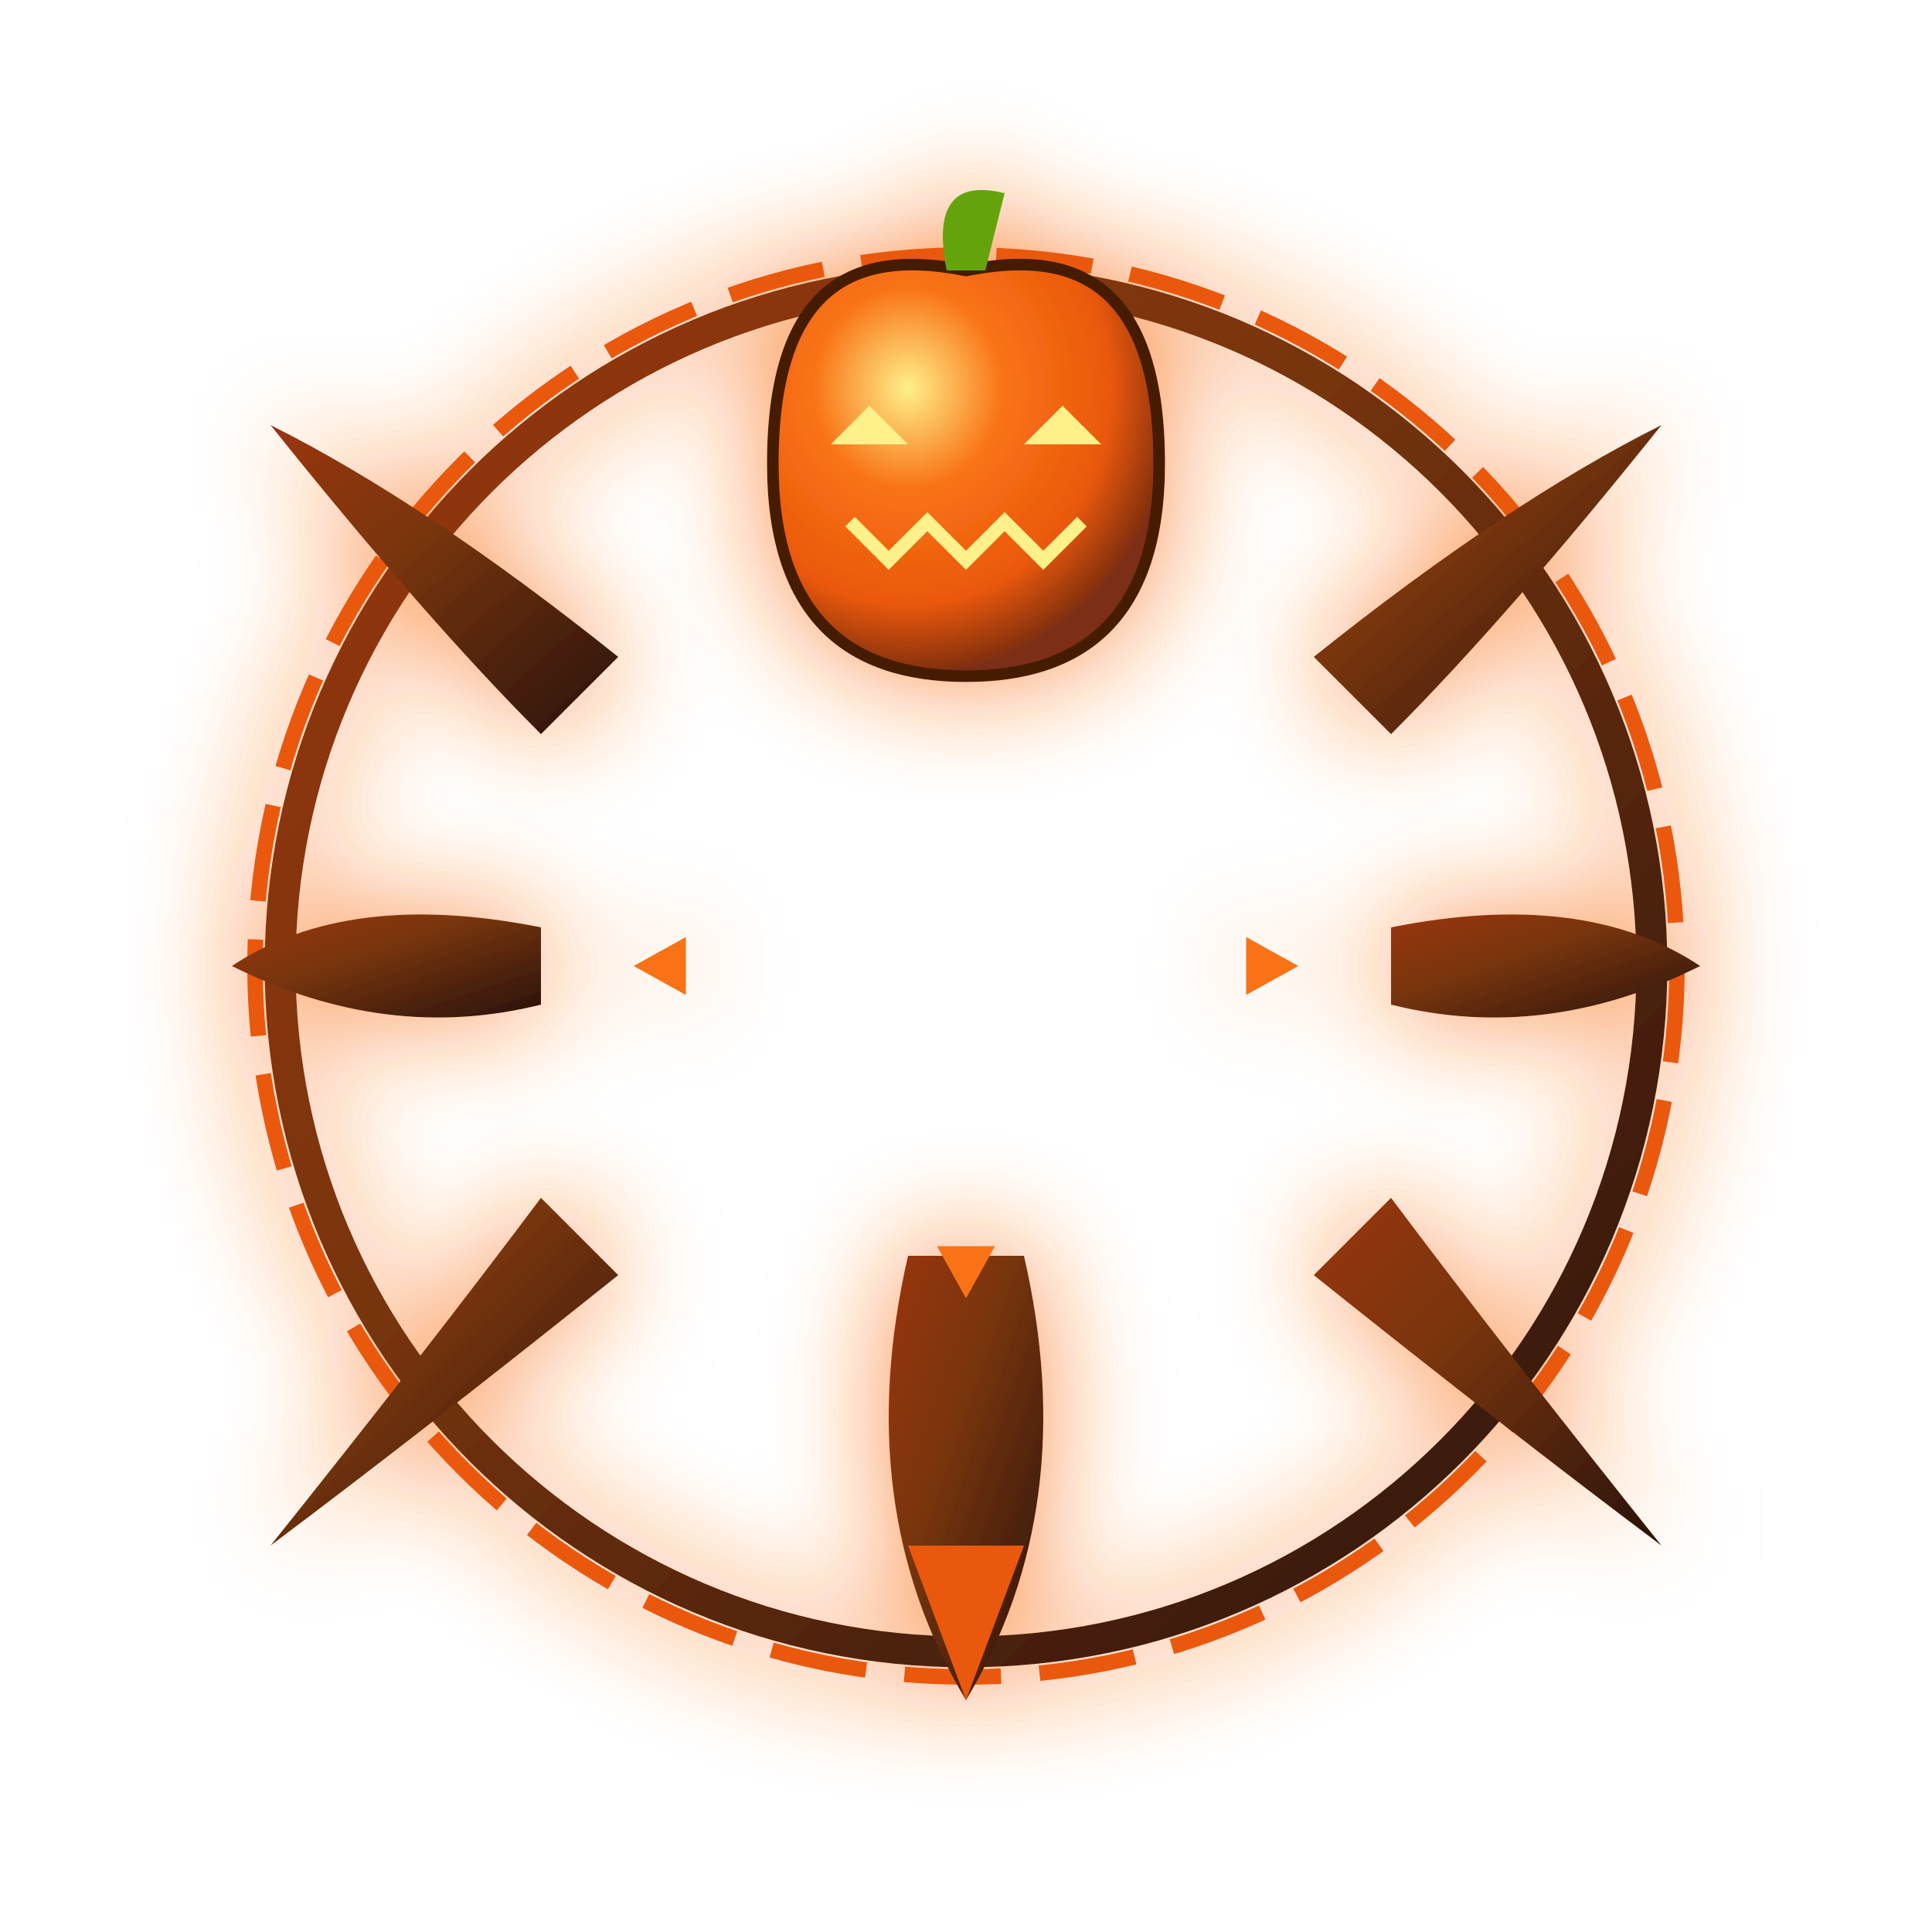
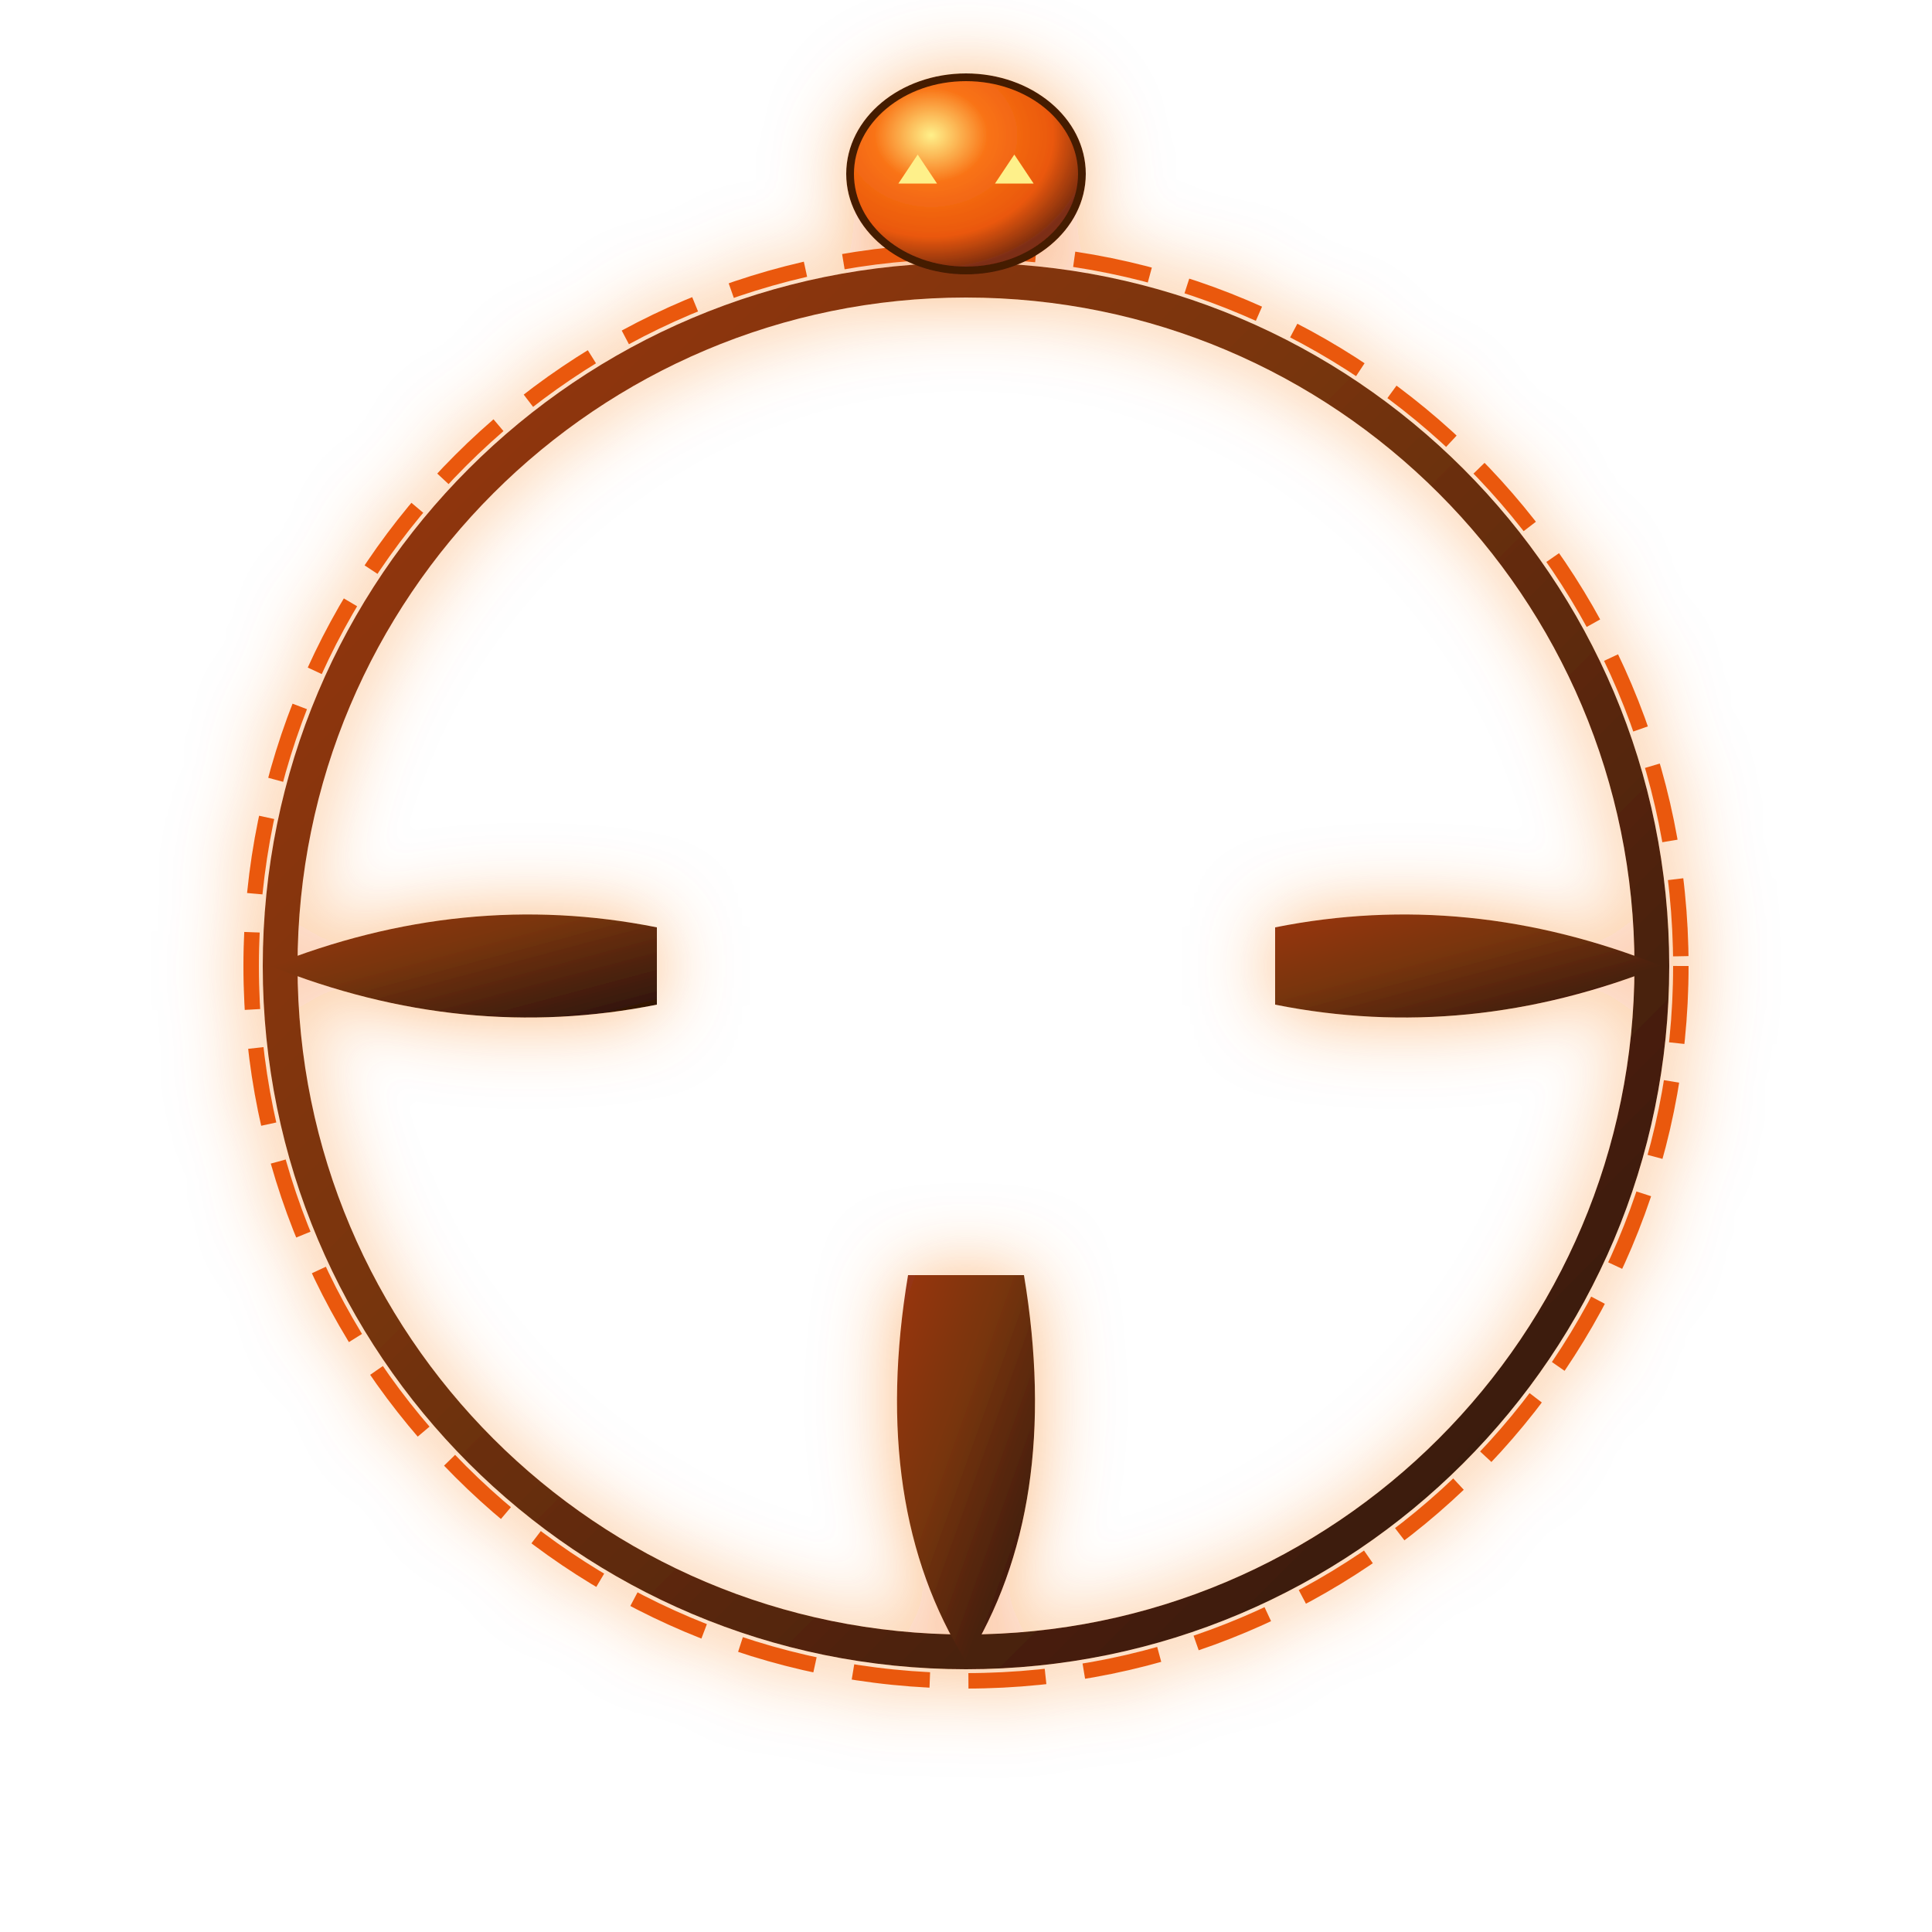
<svg xmlns="http://www.w3.org/2000/svg" viewBox="0 0 100 100" fill="none">
  <defs>
-     <linearGradient id="briarGrad" x1="0" y1="0" x2="1" y2="1">
+     <linearGradient id="pumpkinVineRing" x1="0" y1="0" x2="1" y2="1">
      <stop offset="0%" stop-color="#9a3412" />
      <stop offset="40%" stop-color="#78350f" />
      <stop offset="100%" stop-color="#291205" />
    </linearGradient>
-     <radialGradient id="pumpkinLantern" cx="35%" cy="30%" r="70%">
+     <radialGradient id="miniPumpkinHead" cx="35%" cy="30%" r="70%">
      <stop offset="0%" stop-color="#fef08a" />
      <stop offset="35%" stop-color="#f97316" />
      <stop offset="75%" stop-color="#ea580c" />
      <stop offset="100%" stop-color="#7c2d12" />
    </radialGradient>
-     <filter id="pumpkinAura" x="-25%" y="-25%" width="150%" height="150%">
-       <feDropShadow dx="0" dy="1.5" stdDeviation="1.5" flood-color="#000" flood-opacity="0.9" />
-       <feDropShadow dx="0" dy="0" stdDeviation="3" flood-color="#f97316" flood-opacity="0.8" />
+     <filter id="pumpkinCalmShadow" x="-20%" y="-20%" width="140%" height="140%">
+       <feDropShadow dx="0" dy="1.5" stdDeviation="1.5" flood-color="#000" flood-opacity="0.85" />
+       <feDropShadow dx="0" dy="0" stdDeviation="2" flood-color="#f97316" flood-opacity="0.5" />
    </filter>
  </defs>
-   <g filter="url(#pumpkinAura)">
-     <circle cx="50" cy="50" r="35.5" stroke="url(#briarGrad)" stroke-width="1.6" />
-     <circle cx="50" cy="50" r="36.8" stroke="#ea580c" stroke-width="0.8" stroke-dasharray="5 2" />
-     <path d="M40,24 C40,14 45,13 50,14 C55,13 60,14 60,24 C60,32 56,35 50,35 C44,35 40,32 40,24 Z" fill="url(#pumpkinLantern)" stroke="#451a03" stroke-width="0.6" />
-     <path d="M49,14 Q48,9 52,10 L51,14 Z" fill="#65a30d" />
-     <polygon points="45,21 47,23 43,23" fill="#fef08a" />
-     <polygon points="55,21 57,23 53,23" fill="#fef08a" />
-     <path d="M44,27 L46,29 L48,27 L50,29 L52,27 L54,29 L56,27" stroke="#fef08a" stroke-width="0.7" />
-     <path d="M68,34 Q78,26 86,22 Q78,32 72,38 Z" fill="url(#briarGrad)" />
-     <path d="M72,48 Q82,46 88,50 Q80,54 72,52 Z" fill="url(#briarGrad)" />
-     <path d="M68,66 Q78,74 86,80 Q78,70 72,62 Z" fill="url(#briarGrad)" />
-     <path d="M47,65 Q44,78 50,88 Q56,78 53,65 Z" fill="url(#briarGrad)" />
-     <polygon points="50,88 47,80 53,80" fill="#ea580c" />
-     <path d="M32,34 Q22,26 14,22 Q22,32 28,38 Z" fill="url(#briarGrad)" />
-     <path d="M28,48 Q18,46 12,50 Q20,54 28,52 Z" fill="url(#briarGrad)" />
-     <path d="M32,66 Q22,74 14,80 Q22,70 28,62 Z" fill="url(#briarGrad)" />
-     <polygon points="48.5,64.5 50,67.2 51.5,64.5" fill="#f97316" />
-     <polygon points="64.5,48.5 67.2,50 64.5,51.5" fill="#f97316" />
-     <polygon points="35.5,48.5 32.8,50 35.5,51.5" fill="#f97316" />
+   <g filter="url(#pumpkinCalmShadow)">
+     <circle cx="50" cy="50" r="35.5" stroke="url(#pumpkinVineRing)" stroke-width="1.8" />
+     <circle cx="50" cy="50" r="37" stroke="#ea580c" stroke-width="0.8" stroke-dasharray="4 2" />
+     <path d="M66,48 Q76,46 86,50 Q76,54 66,52 Z" fill="url(#pumpkinVineRing)" />
+     <path d="M47,66 Q45,78 50,86 Q55,78 53,66 Z" fill="url(#pumpkinVineRing)" />
+     <path d="M34,48 Q24,46 14,50 Q24,54 34,52 Z" fill="url(#pumpkinVineRing)" />
+     <g transform="translate(50, 9)">
+       <ellipse cx="0" cy="0" rx="6" ry="5" fill="url(#miniPumpkinHead)" stroke="#451a03" stroke-width="0.4" />
+       <path d="-1,-5 Q-2,-8 1,-7 L0,-5 Z" fill="#65a30d" />
+       <polygon points="-2.5,-1 -1.5,0.5 -3.5,0.5" fill="#fef08a" />
+       <polygon points="2.5,-1 3.5,0.5 1.5,0.5" fill="#fef08a" />
+       <path d="-3,2 L-2,3 L-1,2 L0,3 L1,2 L2,3 L3,2" stroke="#451a03" stroke-width="0.5" />
+       <circle cx="-2.5" cy="0" r="1.5" fill="#fffbeb" opacity="0">
+         <animate attributeName="opacity" values="0; 0; 0.9; 0.2; 0.9; 0" keyTimes="0; 0.5; 0.52; 0.54; 0.56; 1" dur="8s" repeatCount="indefinite" />
+       </circle>
+       <circle cx="2.5" cy="0" r="1.5" fill="#fffbeb" opacity="0">
+         <animate attributeName="opacity" values="0; 0; 0.9; 0.2; 0.9; 0" keyTimes="0; 0.5; 0.52; 0.54; 0.56; 1" dur="8s" repeatCount="indefinite" />
+       </circle>
+     </g>
  </g>
</svg>
